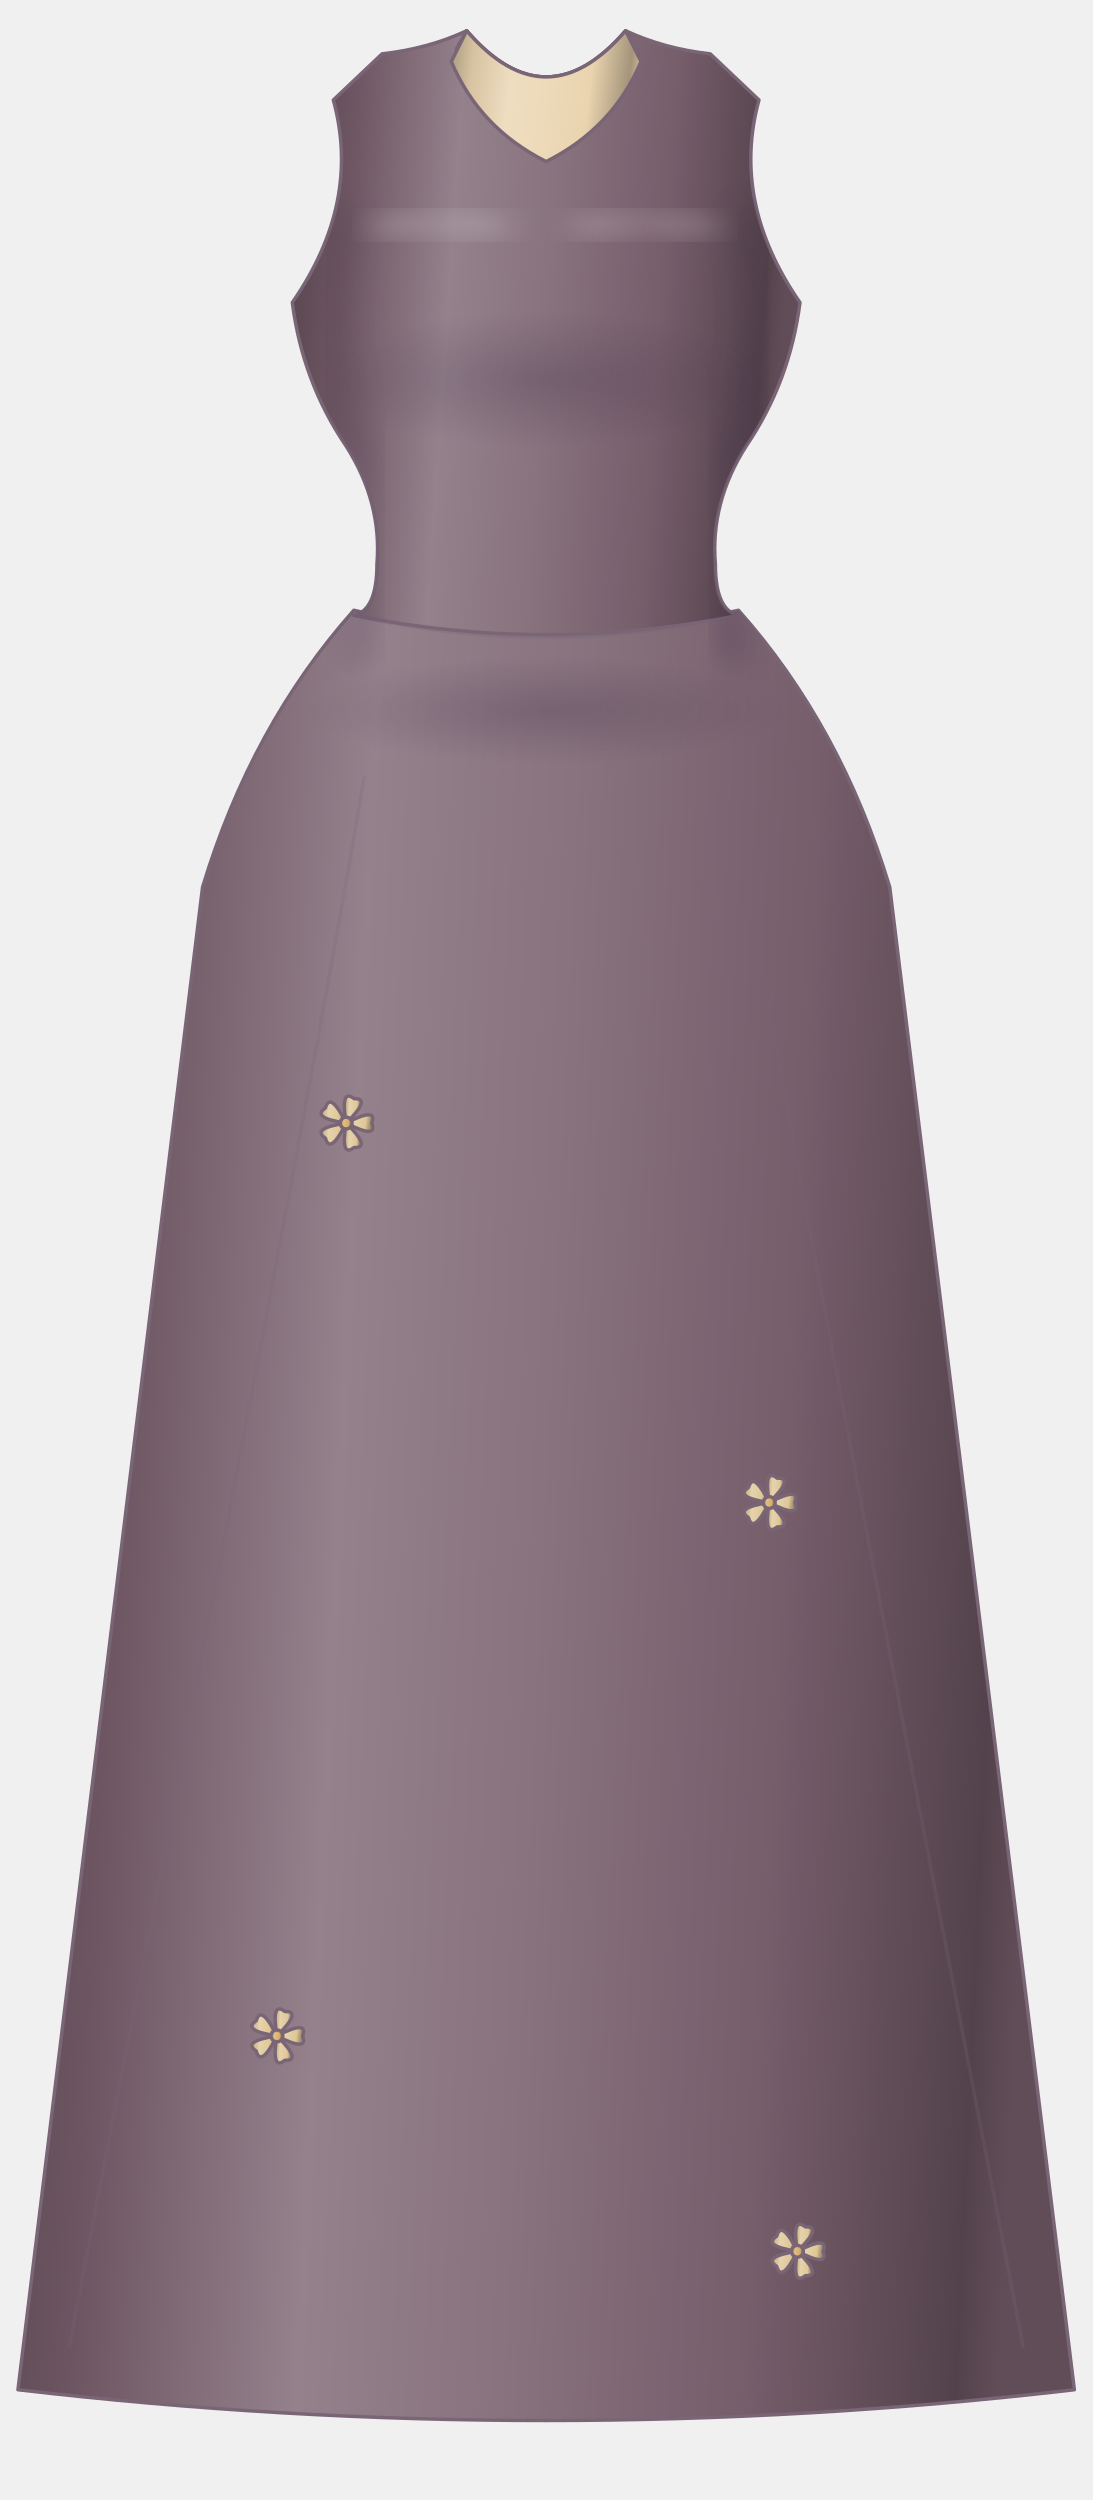
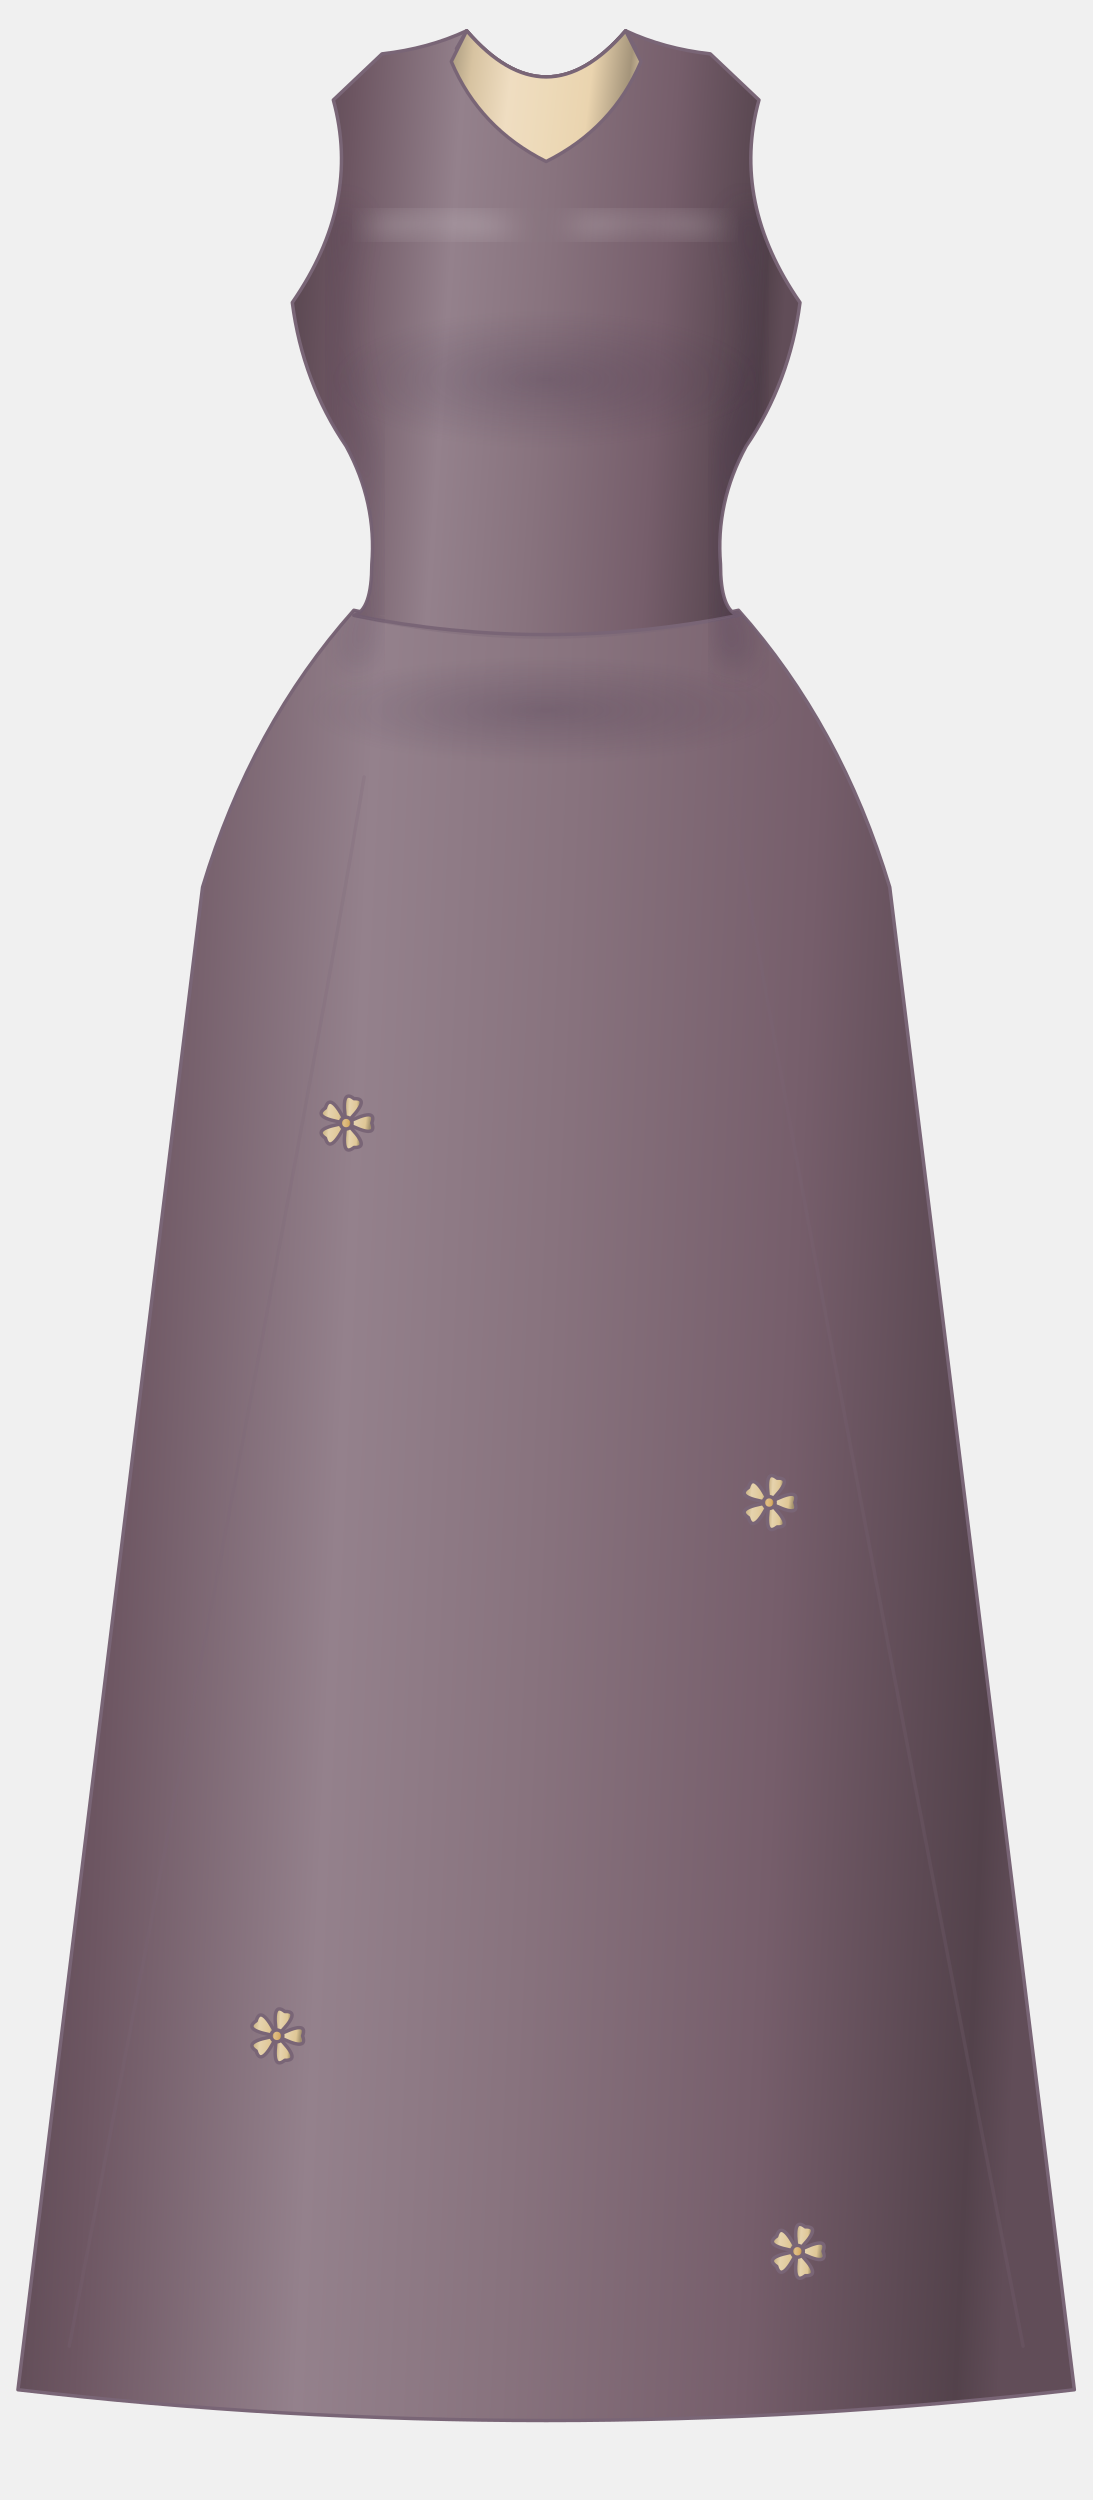
<svg xmlns="http://www.w3.org/2000/svg" width="426" height="975" viewBox="147 266 426 975" fill="none">
  <defs>
-     <linearGradient id="m1f20lh4-0" x1="0" y1="0" x2="1" y2=".08">
+     <linearGradient id="msv5nw4-0" x1="0" y1="0" x2="1" y2=".08">
      <stop stop-color="#54434c" />
      <stop offset=".13" stop-color="#6d5662" />
      <stop offset=".34" stop-color="#94818c" />
      <stop offset=".53" stop-color="#88737e" />
      <stop offset=".76" stop-color="#765e6b" />
      <stop offset=".96" stop-color="#53424b" />
      <stop offset="1" stop-color="#614d58" />
    </linearGradient>
-     <linearGradient id="m1f20lh4-1" x1="0" y1="0" x2="1" y2=".08">
+     <linearGradient id="msv5nw4-1" x1="0" y1="0" x2="1" y2=".08">
      <stop stop-color="#a6977c" />
      <stop offset=".13" stop-color="#d7c3a1" />
      <stop offset=".34" stop-color="#efddc1" />
      <stop offset=".53" stop-color="#eddab9" />
      <stop offset=".76" stop-color="#ead4af" />
      <stop offset=".96" stop-color="#a4947a" />
      <stop offset="1" stop-color="#c0ae90" />
    </linearGradient>
-     <linearGradient id="m1f20lh4-2" x1="0" y1="0" x2="1" y2=".08">
+     <linearGradient id="msv5nw4-2" x1="0" y1="0" x2="1" y2=".08">
      <stop stop-color="#9e8d6b" />
      <stop offset=".13" stop-color="#cdb78a" />
      <stop offset=".34" stop-color="#e6d3ad" />
      <stop offset=".53" stop-color="#e3cea4" />
      <stop offset=".76" stop-color="#dfc796" />
      <stop offset=".96" stop-color="#9c8b69" />
      <stop offset="1" stop-color="#b7a37b" />
    </linearGradient>
-     <linearGradient id="m1f20lh4-3" x1="0" y1="0" x2="1" y2=".08">
+     <linearGradient id="msv5nw4-3" x1="0" y1="0" x2="1" y2=".08">
      <stop stop-color="#997a48" />
      <stop offset=".13" stop-color="#c69e5d" />
      <stop offset=".34" stop-color="#e0be87" />
      <stop offset=".53" stop-color="#dcb779" />
      <stop offset=".76" stop-color="#d7ac65" />
      <stop offset=".96" stop-color="#977847" />
      <stop offset="1" stop-color="#b08d53" />
    </linearGradient>
  </defs>
  <g stroke="#796576" stroke-width="1.35" stroke-linecap="round" stroke-linejoin="round">
    <defs>
      <clipPath id="cloth-clip">
-         <path d="M285 504 Q360 521 435 504 Q475 549 494 612 L566 1198 Q360 1222 154 1198 L226 612 Q245 549 285 504Z" fill="url(#m1f20lh4-0)" />
-         <path d="M329 278 Q360 314 391 278 Q406 285 424 287 L443 305 Q432 345 459 384 Q455 415 438 440 Q424 462 426 486 Q426 504 435 506 Q360 521 285 506 Q294 504 294 486 Q296 462 282 440 Q265 415 261 384 Q288 345 277 305 L296 287 Q314 285 329 278Z" fill="url(#m1f20lh4-0)" />
-         <path d="M329 278 Q360 314 391 278 L395 285 Q360 323 325 285Z" fill="url(#m1f20lh4-0)" />
+         <path d="M285 504 Q360 521 435 504 Q475 549 494 612 L566 1198 Q360 1222 154 1198 L226 612 Q245 549 285 504Z" fill="url(#msv5nw4-0)" />
+         <path d="M329 278 Q360 314 391 278 Q406 285 424 287 L443 305 Q432 345 459 384 Q455 415 438 440 Q426 462 428 486 Q428 504 435 506 Q360 521 285 506 Q292 504 292 486 Q294 462 282 440 Q265 415 261 384 Q288 345 277 305 L296 287 Q314 285 329 278Z" fill="url(#msv5nw4-0)" />
+         <path d="M329 278 Q360 314 391 278 L395 285 Q360 323 325 285Z" fill="url(#msv5nw4-0)" />
        <path d="M285 506 Q360 523 435 506" stroke="#796576" opacity="0.32" />
-         <path d="M329 278 Q360 314 391 278 L397 290 Q386 316 360 329 Q334 316 323 290Z" fill="url(#m1f20lh4-1)" />
-         <path d="M282 704 Q294.418 697.535 292 704 Q294.418 710.465 282 704Z" fill="url(#m1f20lh4-2)" />
-         <path d="M282 704 Q291.986 713.812 285.09 713.511 Q279.689 717.808 282 704Z" fill="url(#m1f20lh4-2)" />
-         <path d="M282 704 Q275.754 716.529 273.91 709.878 Q268.154 706.069 282 704Z" fill="url(#m1f20lh4-2)" />
-         <path d="M282 704 Q268.154 701.931 273.91 698.122 Q275.754 691.471 282 704Z" fill="url(#m1f20lh4-2)" />
-         <path d="M282 704 Q279.689 690.192 285.09 694.489 Q291.986 694.188 282 704Z" fill="url(#m1f20lh4-2)" />
-         <circle cx="282" cy="704" r="2.3" fill="url(#m1f20lh4-3)" />
-         <path d="M447 852 Q459.418 845.535 457 852 Q459.418 858.465 447 852Z" fill="url(#m1f20lh4-2)" />
-         <path d="M447 852 Q456.986 861.812 450.09 861.511 Q444.689 865.808 447 852Z" fill="url(#m1f20lh4-2)" />
-         <path d="M447 852 Q440.754 864.529 438.91 857.878 Q433.154 854.069 447 852Z" fill="url(#m1f20lh4-2)" />
-         <path d="M447 852 Q433.154 849.931 438.91 846.122 Q440.754 839.471 447 852Z" fill="url(#m1f20lh4-2)" />
-         <path d="M447 852 Q444.689 838.192 450.09 842.489 Q456.986 842.188 447 852Z" fill="url(#m1f20lh4-2)" />
-         <circle cx="447" cy="852" r="2.3" fill="url(#m1f20lh4-3)" />
-         <path d="M255 1060 Q267.418 1053.535 265 1060 Q267.418 1066.465 255 1060Z" fill="url(#m1f20lh4-2)" />
-         <path d="M255 1060 Q264.986 1069.812 258.09 1069.511 Q252.689 1073.808 255 1060Z" fill="url(#m1f20lh4-2)" />
-         <path d="M255 1060 Q248.754 1072.529 246.91 1065.878 Q241.154 1062.069 255 1060Z" fill="url(#m1f20lh4-2)" />
-         <path d="M255 1060 Q241.154 1057.931 246.91 1054.122 Q248.754 1047.471 255 1060Z" fill="url(#m1f20lh4-2)" />
-         <path d="M255 1060 Q252.689 1046.192 258.09 1050.489 Q264.986 1050.188 255 1060Z" fill="url(#m1f20lh4-2)" />
-         <circle cx="255" cy="1060" r="2.3" fill="url(#m1f20lh4-3)" />
-         <path d="M458 1144 Q470.418 1137.535 468 1144 Q470.418 1150.465 458 1144Z" fill="url(#m1f20lh4-2)" />
-         <path d="M458 1144 Q467.986 1153.812 461.09 1153.511 Q455.689 1157.808 458 1144Z" fill="url(#m1f20lh4-2)" />
-         <path d="M458 1144 Q451.754 1156.529 449.91 1149.878 Q444.154 1146.069 458 1144Z" fill="url(#m1f20lh4-2)" />
-         <path d="M458 1144 Q444.154 1141.931 449.91 1138.122 Q451.754 1131.471 458 1144Z" fill="url(#m1f20lh4-2)" />
-         <path d="M458 1144 Q455.689 1130.192 461.09 1134.489 Q467.986 1134.188 458 1144Z" fill="url(#m1f20lh4-2)" />
-         <circle cx="458" cy="1144" r="2.3" fill="url(#m1f20lh4-3)" />
+         <path d="M329 278 Q360 314 391 278 L397 290 Q386 316 360 329 Q334 316 323 290Z" fill="url(#msv5nw4-1)" />
+         <path d="M282 704 Q294.418 697.535 292 704 Q294.418 710.465 282 704Z" fill="url(#msv5nw4-2)" />
+         <path d="M282 704 Q291.986 713.812 285.09 713.511 Q279.689 717.808 282 704Z" fill="url(#msv5nw4-2)" />
+         <path d="M282 704 Q275.754 716.529 273.91 709.878 Q268.154 706.069 282 704Z" fill="url(#msv5nw4-2)" />
+         <path d="M282 704 Q268.154 701.931 273.91 698.122 Q275.754 691.471 282 704Z" fill="url(#msv5nw4-2)" />
+         <path d="M282 704 Q279.689 690.192 285.09 694.489 Q291.986 694.188 282 704Z" fill="url(#msv5nw4-2)" />
+         <circle cx="282" cy="704" r="2.3" fill="url(#msv5nw4-3)" />
+         <path d="M447 852 Q459.418 845.535 457 852 Q459.418 858.465 447 852Z" fill="url(#msv5nw4-2)" />
+         <path d="M447 852 Q456.986 861.812 450.09 861.511 Q444.689 865.808 447 852Z" fill="url(#msv5nw4-2)" />
+         <path d="M447 852 Q440.754 864.529 438.91 857.878 Q433.154 854.069 447 852Z" fill="url(#msv5nw4-2)" />
+         <path d="M447 852 Q433.154 849.931 438.91 846.122 Q440.754 839.471 447 852Z" fill="url(#msv5nw4-2)" />
+         <path d="M447 852 Q444.689 838.192 450.09 842.489 Q456.986 842.188 447 852Z" fill="url(#msv5nw4-2)" />
+         <circle cx="447" cy="852" r="2.3" fill="url(#msv5nw4-3)" />
+         <path d="M255 1060 Q267.418 1053.535 265 1060 Q267.418 1066.465 255 1060Z" fill="url(#msv5nw4-2)" />
+         <path d="M255 1060 Q264.986 1069.812 258.09 1069.511 Q252.689 1073.808 255 1060Z" fill="url(#msv5nw4-2)" />
+         <path d="M255 1060 Q248.754 1072.529 246.91 1065.878 Q241.154 1062.069 255 1060Z" fill="url(#msv5nw4-2)" />
+         <path d="M255 1060 Q241.154 1057.931 246.91 1054.122 Q248.754 1047.471 255 1060Z" fill="url(#msv5nw4-2)" />
+         <path d="M255 1060 Q252.689 1046.192 258.09 1050.489 Q264.986 1050.188 255 1060Z" fill="url(#msv5nw4-2)" />
+         <circle cx="255" cy="1060" r="2.3" fill="url(#msv5nw4-3)" />
+         <path d="M458 1144 Q470.418 1137.535 468 1144 Q470.418 1150.465 458 1144Z" fill="url(#msv5nw4-2)" />
+         <path d="M458 1144 Q467.986 1153.812 461.09 1153.511 Q455.689 1157.808 458 1144Z" fill="url(#msv5nw4-2)" />
+         <path d="M458 1144 Q451.754 1156.529 449.91 1149.878 Q444.154 1146.069 458 1144Z" fill="url(#msv5nw4-2)" />
+         <path d="M458 1144 Q444.154 1141.931 449.91 1138.122 Q451.754 1131.471 458 1144Z" fill="url(#msv5nw4-2)" />
+         <path d="M458 1144 Q455.689 1130.192 461.09 1134.489 Q467.986 1134.188 458 1144Z" fill="url(#msv5nw4-2)" />
+         <circle cx="458" cy="1144" r="2.3" fill="url(#msv5nw4-3)" />
        <path d="M289 569 Q270 685 174 1181 M431 569 Q450 685 546 1181" stroke="#796576" opacity="0.23" />
      </clipPath>
      <linearGradient id="cloth-round">
        <stop stop-color="#302039" stop-opacity=".19" />
        <stop offset=".32" stop-color="#fff" stop-opacity=".22" />
        <stop offset=".6" stop-color="#fff" stop-opacity="0" />
        <stop offset="1" stop-color="#302039" stop-opacity=".18" />
      </linearGradient>
      <radialGradient id="cloth-contact">
        <stop stop-color="#392841" stop-opacity=".24" />
        <stop offset="1" stop-color="#392841" stop-opacity="0" />
      </radialGradient>
      <filter id="cloth-soft">
        <feGaussianBlur stdDeviation="6" />
      </filter>
    </defs>
-     <path d="M285 504 Q360 521 435 504 Q475 549 494 612 L566 1198 Q360 1222 154 1198 L226 612 Q245 549 285 504Z" fill="url(#m1f20lh4-0)" />
-     <path d="M329 278 Q360 314 391 278 Q406 285 424 287 L443 305 Q432 345 459 384 Q455 415 438 440 Q424 462 426 486 Q426 504 435 506 Q360 521 285 506 Q294 504 294 486 Q296 462 282 440 Q265 415 261 384 Q288 345 277 305 L296 287 Q314 285 329 278Z" fill="url(#m1f20lh4-0)" />
-     <path d="M329 278 Q360 314 391 278 L395 285 Q360 323 325 285Z" fill="url(#m1f20lh4-0)" />
+     <path d="M285 504 Q360 521 435 504 Q475 549 494 612 L566 1198 Q360 1222 154 1198 L226 612 Q245 549 285 504Z" fill="url(#msv5nw4-0)" />
+     <path d="M329 278 Q360 314 391 278 Q406 285 424 287 L443 305 Q432 345 459 384 Q455 415 438 440 Q426 462 428 486 Q428 504 435 506 Q360 521 285 506 Q292 504 292 486 Q294 462 282 440 Q265 415 261 384 Q288 345 277 305 L296 287 Q314 285 329 278Z" fill="url(#msv5nw4-0)" />
+     <path d="M329 278 Q360 314 391 278 L395 285 Q360 323 325 285Z" fill="url(#msv5nw4-0)" />
    <path d="M285 506 Q360 523 435 506" stroke="#796576" opacity="0.32" />
-     <path d="M329 278 Q360 314 391 278 L397 290 Q386 316 360 329 Q334 316 323 290Z" fill="url(#m1f20lh4-1)" />
-     <path d="M282 704 Q294.418 697.535 292 704 Q294.418 710.465 282 704Z" fill="url(#m1f20lh4-2)" />
-     <path d="M282 704 Q291.986 713.812 285.09 713.511 Q279.689 717.808 282 704Z" fill="url(#m1f20lh4-2)" />
-     <path d="M282 704 Q275.754 716.529 273.91 709.878 Q268.154 706.069 282 704Z" fill="url(#m1f20lh4-2)" />
-     <path d="M282 704 Q268.154 701.931 273.91 698.122 Q275.754 691.471 282 704Z" fill="url(#m1f20lh4-2)" />
-     <path d="M282 704 Q279.689 690.192 285.09 694.489 Q291.986 694.188 282 704Z" fill="url(#m1f20lh4-2)" />
-     <circle cx="282" cy="704" r="2.3" fill="url(#m1f20lh4-3)" />
-     <path d="M447 852 Q459.418 845.535 457 852 Q459.418 858.465 447 852Z" fill="url(#m1f20lh4-2)" />
-     <path d="M447 852 Q456.986 861.812 450.09 861.511 Q444.689 865.808 447 852Z" fill="url(#m1f20lh4-2)" />
-     <path d="M447 852 Q440.754 864.529 438.91 857.878 Q433.154 854.069 447 852Z" fill="url(#m1f20lh4-2)" />
-     <path d="M447 852 Q433.154 849.931 438.91 846.122 Q440.754 839.471 447 852Z" fill="url(#m1f20lh4-2)" />
-     <path d="M447 852 Q444.689 838.192 450.09 842.489 Q456.986 842.188 447 852Z" fill="url(#m1f20lh4-2)" />
-     <circle cx="447" cy="852" r="2.3" fill="url(#m1f20lh4-3)" />
-     <path d="M255 1060 Q267.418 1053.535 265 1060 Q267.418 1066.465 255 1060Z" fill="url(#m1f20lh4-2)" />
-     <path d="M255 1060 Q264.986 1069.812 258.09 1069.511 Q252.689 1073.808 255 1060Z" fill="url(#m1f20lh4-2)" />
-     <path d="M255 1060 Q248.754 1072.529 246.91 1065.878 Q241.154 1062.069 255 1060Z" fill="url(#m1f20lh4-2)" />
-     <path d="M255 1060 Q241.154 1057.931 246.91 1054.122 Q248.754 1047.471 255 1060Z" fill="url(#m1f20lh4-2)" />
-     <path d="M255 1060 Q252.689 1046.192 258.09 1050.489 Q264.986 1050.188 255 1060Z" fill="url(#m1f20lh4-2)" />
-     <circle cx="255" cy="1060" r="2.3" fill="url(#m1f20lh4-3)" />
-     <path d="M458 1144 Q470.418 1137.535 468 1144 Q470.418 1150.465 458 1144Z" fill="url(#m1f20lh4-2)" />
-     <path d="M458 1144 Q467.986 1153.812 461.09 1153.511 Q455.689 1157.808 458 1144Z" fill="url(#m1f20lh4-2)" />
-     <path d="M458 1144 Q451.754 1156.529 449.91 1149.878 Q444.154 1146.069 458 1144Z" fill="url(#m1f20lh4-2)" />
-     <path d="M458 1144 Q444.154 1141.931 449.91 1138.122 Q451.754 1131.471 458 1144Z" fill="url(#m1f20lh4-2)" />
-     <path d="M458 1144 Q455.689 1130.192 461.09 1134.489 Q467.986 1134.188 458 1144Z" fill="url(#m1f20lh4-2)" />
-     <circle cx="458" cy="1144" r="2.3" fill="url(#m1f20lh4-3)" />
+     <path d="M329 278 Q360 314 391 278 L397 290 Q386 316 360 329 Q334 316 323 290Z" fill="url(#msv5nw4-1)" />
+     <path d="M282 704 Q294.418 697.535 292 704 Q294.418 710.465 282 704Z" fill="url(#msv5nw4-2)" />
+     <path d="M282 704 Q291.986 713.812 285.09 713.511 Q279.689 717.808 282 704Z" fill="url(#msv5nw4-2)" />
+     <path d="M282 704 Q275.754 716.529 273.91 709.878 Q268.154 706.069 282 704Z" fill="url(#msv5nw4-2)" />
+     <path d="M282 704 Q268.154 701.931 273.91 698.122 Q275.754 691.471 282 704Z" fill="url(#msv5nw4-2)" />
+     <path d="M282 704 Q279.689 690.192 285.09 694.489 Q291.986 694.188 282 704Z" fill="url(#msv5nw4-2)" />
+     <circle cx="282" cy="704" r="2.3" fill="url(#msv5nw4-3)" />
+     <path d="M447 852 Q459.418 845.535 457 852 Q459.418 858.465 447 852Z" fill="url(#msv5nw4-2)" />
+     <path d="M447 852 Q456.986 861.812 450.09 861.511 Q444.689 865.808 447 852Z" fill="url(#msv5nw4-2)" />
+     <path d="M447 852 Q440.754 864.529 438.91 857.878 Q433.154 854.069 447 852Z" fill="url(#msv5nw4-2)" />
+     <path d="M447 852 Q433.154 849.931 438.91 846.122 Q440.754 839.471 447 852Z" fill="url(#msv5nw4-2)" />
+     <path d="M447 852 Q444.689 838.192 450.09 842.489 Q456.986 842.188 447 852Z" fill="url(#msv5nw4-2)" />
+     <circle cx="447" cy="852" r="2.3" fill="url(#msv5nw4-3)" />
+     <path d="M255 1060 Q267.418 1053.535 265 1060 Q267.418 1066.465 255 1060Z" fill="url(#msv5nw4-2)" />
+     <path d="M255 1060 Q264.986 1069.812 258.09 1069.511 Q252.689 1073.808 255 1060Z" fill="url(#msv5nw4-2)" />
+     <path d="M255 1060 Q248.754 1072.529 246.91 1065.878 Q241.154 1062.069 255 1060Z" fill="url(#msv5nw4-2)" />
+     <path d="M255 1060 Q241.154 1057.931 246.91 1054.122 Q248.754 1047.471 255 1060Z" fill="url(#msv5nw4-2)" />
+     <path d="M255 1060 Q252.689 1046.192 258.09 1050.489 Q264.986 1050.188 255 1060Z" fill="url(#msv5nw4-2)" />
+     <circle cx="255" cy="1060" r="2.3" fill="url(#msv5nw4-3)" />
+     <path d="M458 1144 Q470.418 1137.535 468 1144 Q470.418 1150.465 458 1144Z" fill="url(#msv5nw4-2)" />
+     <path d="M458 1144 Q467.986 1153.812 461.09 1153.511 Q455.689 1157.808 458 1144Z" fill="url(#msv5nw4-2)" />
+     <path d="M458 1144 Q451.754 1156.529 449.91 1149.878 Q444.154 1146.069 458 1144Z" fill="url(#msv5nw4-2)" />
+     <path d="M458 1144 Q444.154 1141.931 449.91 1138.122 Q451.754 1131.471 458 1144Z" fill="url(#msv5nw4-2)" />
+     <path d="M458 1144 Q455.689 1130.192 461.09 1134.489 Q467.986 1134.188 458 1144Z" fill="url(#msv5nw4-2)" />
+     <circle cx="458" cy="1144" r="2.3" fill="url(#msv5nw4-3)" />
    <path d="M289 569 Q270 685 174 1181 M431 569 Q450 685 546 1181" stroke="#796576" opacity="0.23" />
    <g data-material="cloth-volume" clip-path="url(#cloth-clip)">
      <path d="M281 353 Q269 397 286 437 Q304 469 286 520" fill="none" stroke="#392841" stroke-width="14" opacity=".15" filter="url(#cloth-soft)" />
      <path d="M440 354 Q452 397 434 437 Q417 474 433 519" fill="none" stroke="#392841" stroke-width="16" opacity=".22" filter="url(#cloth-soft)" />
      <path d="M297 357 Q315 340 341 359 M376 356 Q400 340 422 358" fill="none" stroke="#fff" stroke-width="14" opacity=".2" filter="url(#cloth-soft)" />
      <ellipse cx="360" cy="414" rx="85" ry="27" fill="url(#cloth-contact)" stroke="none" />
      <ellipse cx="360" cy="543" rx="94" ry="21" fill="url(#cloth-contact)" stroke="none" />
    </g>
  </g>
</svg>
